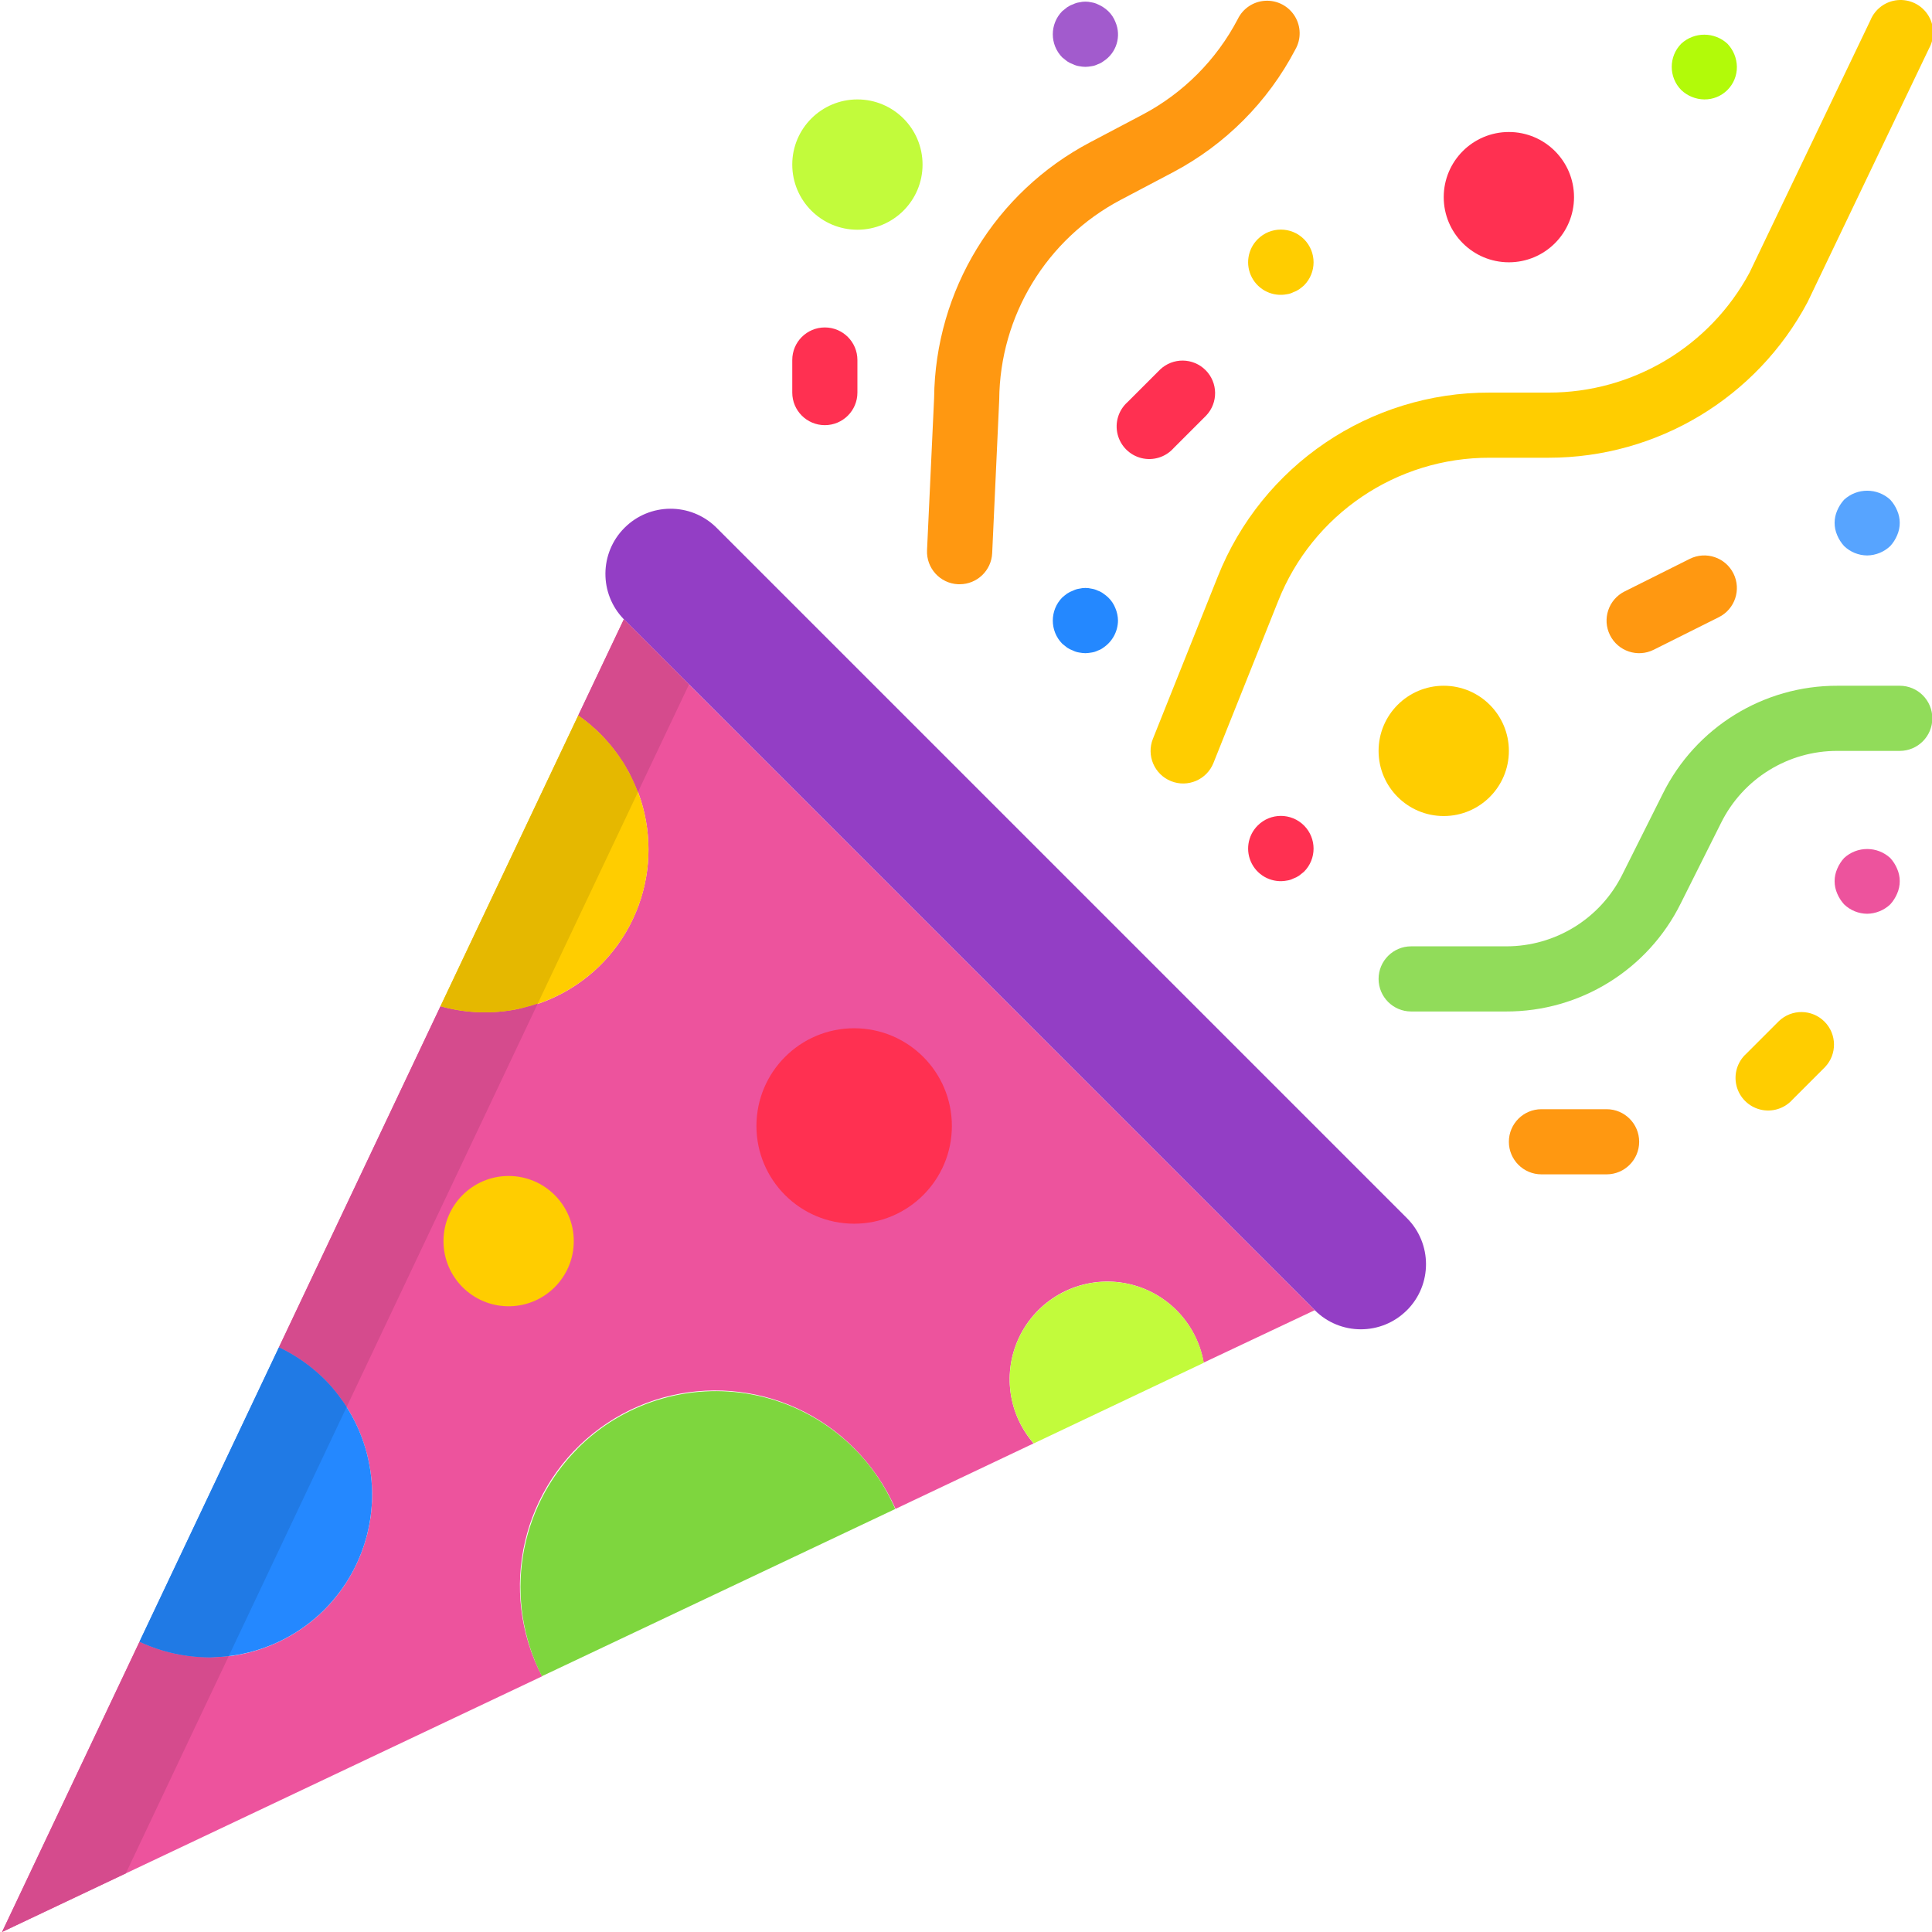
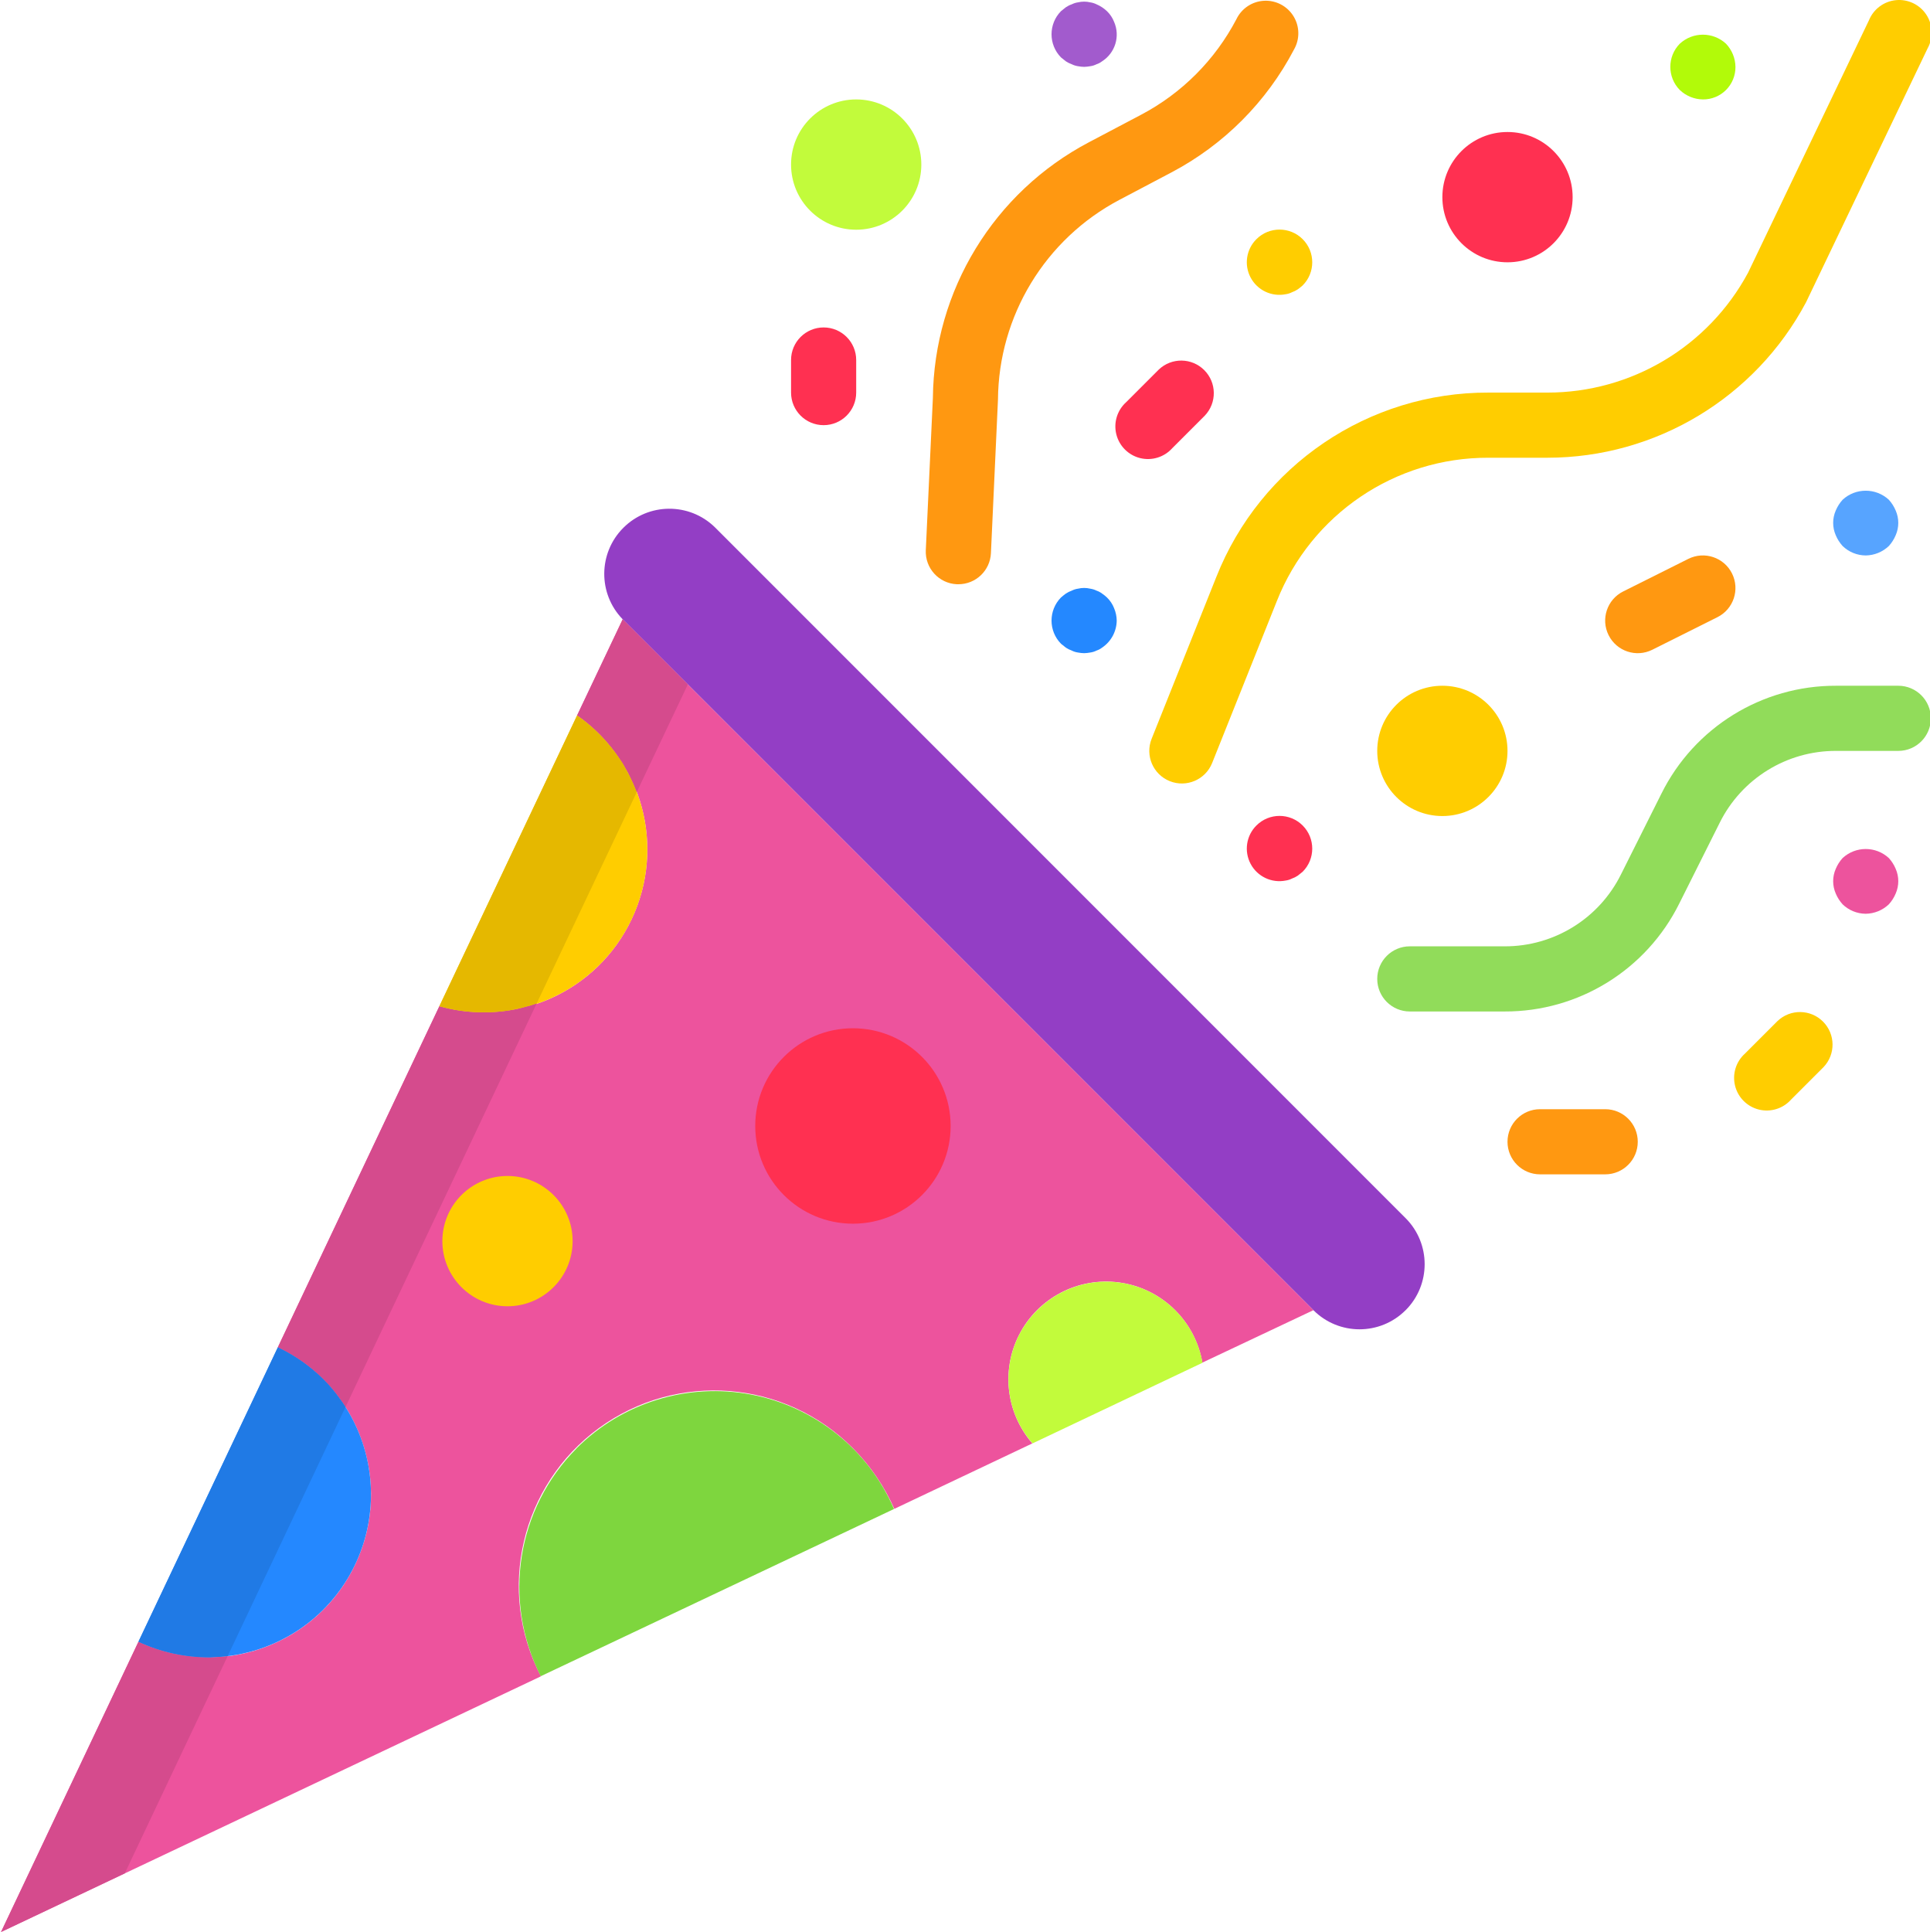
- <svg xmlns="http://www.w3.org/2000/svg" width="632" height="632" viewBox="0 0 474 474.5">
+ <svg xmlns="http://www.w3.org/2000/svg" viewBox="0 0 474 474.5">
  <path d="M345.29 321.8a16 16 0 0 0 0-22.63l-169.7-169.7a16 16 0 0 0-22.63 22.62l169.7 169.7a16 16 0 0 0 22.63 0z" fill="#933ec5" />
  <path d="M322.65 321.78l-27.28 12.88a24 24 0 1 0-41.76 19.84l-33.92 16.08a49.35 49.35 0 0 0-10.16-14.88 48 48 0 0 0-76.64 56L.25 474.5l33.76-71.28a40 40 0 1 0 34.24-72.32l39.68-83.76a40.06 40.06 0 0 0 33.84-71.44l11.2-23.6z" fill="#ed539d" />
  <path d="M141.64 355.73a48.25 48.25 0 0 0-8.8 55.95l86.78-41.07a48 48 0 0 0-78.01-14.88z" fill="#7ed63e" />
  <path d="M147.3 236.94a40 40 0 0 0-5.54-61.2l-33.83 71.39c14 4 29.07.1 39.37-10.19z" fill="#ffcd00" />
  <path d="M233.53 276.54a24 24 0 1 1-48 0 24 24 0 0 1 48 0z" fill="#ff3051" />
  <path d="M140.67 304.82a16 16 0 1 1-32 0 16 16 0 0 1 32 0z" fill="#ffcd00" />
  <path d="M79.42 395.33a40 40 0 0 0-11.15-64.43L34 403.2a40.09 40.09 0 0 0 45.43-7.87z" fill="#2488ff" />
  <g fill="#d54b8d">
    <path d="M51.43 407.03c1.5-.02 3-.11 4.5-.29l-5.92 12.48-19.36 40.88-30.4 14.4 33.76-71.28a40.8 40.8 0 0 0 17.42 3.8zM128.65 247.38c1.09-.25 2.16-.57 3.2-.96l-7.92 16.72-39.04 82.4c-.48-.72-.96-1.44-1.52-2.16a35.57 35.57 0 0 0-3.92-4.64 41.11 41.11 0 0 0-11.2-7.84l39.68-83.76a40.48 40.48 0 0 0 17.44.96c1.1-.16 2.2-.4 3.28-.72zM154.73 190.74c-.32-.72-.7-1.41-1.12-2.08a40.25 40.25 0 0 0-11.84-12.96l11.2-23.6 16 16-11.2 23.6-1.36 2.88c-.5-1.3-1.06-2.59-1.68-3.84z" />
  </g>
  <path d="M156.41 194.58l-24.56 51.84a44.05 44.05 0 0 1-6.48 1.68 40.47 40.47 0 0 1-17.44-.96l33.84-71.44a40.26 40.26 0 0 1 10.64 10.96c.47.62.88 1.3 1.2 2a40.36 40.36 0 0 1 2.8 5.92z" fill="#e5b800" />
  <path d="M84.9 345.54l-.65 1.36-28.32 59.84c-1.52.16-3.04.24-4.48.32a41.28 41.28 0 0 1-17.44-3.84l34.24-72.32a41.11 41.11 0 0 1 11.2 7.84 35.57 35.57 0 0 1 3.92 4.64c.56.72 1.04 1.44 1.52 2.16z" fill="#207ae5" />
  <path d="M254.78 321.8a23.91 23.91 0 0 0-1.13 32.7l41.75-19.8a24 24 0 0 0-40.62-12.9z" fill="#c2fb3b" />
  <path d="M386.33 48.42a16 16 0 1 1-32 0 16 16 0 0 1 32 0z" fill="#ff3051" />
  <path d="M370.33 184.42a16 16 0 1 1-32 0 16 16 0 0 1 32 0z" fill="#ffcd00" />
  <path d="M226.33 40.42a16 16 0 1 1-32 0 16 16 0 0 1 32 0z" fill="#c2fb3b" />
  <path d="M380.11 96.42h-14.45a71.67 71.67 0 0 0-66.85 45.26l-15.9 39.76a8 8 0 0 0 14.86 5.96l15.9-39.78a55.73 55.73 0 0 1 52-35.2h14.45a72 72 0 0 0 63.56-38.2l29.85-62.34a8 8 0 1 0-14.4-6.91l-29.7 62a55.93 55.93 0 0 1-49.32 29.45z" fill="#ffcd00" />
  <path d="M227.43 135.13a8 8 0 0 0 7.63 8.36h.37a8 8 0 0 0 8-7.63l1.73-37.7A55.95 55.95 0 0 1 275 49.08l12.8-6.75a71.7 71.7 0 0 0 30.1-30.2 8 8 0 1 0-14.16-7.43 55.76 55.76 0 0 1-23.42 23.48l-12.8 6.75a71.79 71.79 0 0 0-38.35 62.8z" fill="#ff9811" />
  <path d="M466.33 168.42h-15.28a47.73 47.73 0 0 0-42.93 26.54l-9.9 19.77a31.8 31.8 0 0 1-28.6 17.69h-23.29a8 8 0 0 0 0 16h23.28a47.73 47.73 0 0 0 42.93-26.54l9.9-19.77a31.8 31.8 0 0 1 28.61-17.69h15.28a8 8 0 0 0 0-16z" fill="#91dc5a" />
  <path d="M295.98 102.07a8 8 0 0 0-11.31-11.31l-8 8a8.01 8.01 0 1 0 11.31 11.31z" fill="#ff3051" />
  <path d="M394.33 272.42h-16a8 8 0 0 0 0 16h16a8 8 0 0 0 0-16z" fill="#ff9811" />
  <path d="M436.67 250.76l-8 8a8.01 8.01 0 1 0 11.31 11.31l8-8a8 8 0 0 0-11.31-11.31z" fill="#ffcd00" />
  <path d="M414.75 137.26l-16 8a8 8 0 0 0 7.15 14.32l16-8a8 8 0 1 0-7.15-14.32z" fill="#ff9811" />
  <path d="M194.33 88.42v8a8 8 0 0 0 16 0v-8a8 8 0 0 0-16 0z" fill="#ff3051" />
  <path d="M308.65 58.74a8 8 0 0 0 7.2 13.52 4.8 4.8 0 0 0 1.52-.48c.51-.18 1-.42 1.44-.72.42-.3.82-.62 1.2-.96a8.02 8.02 0 1 0-11.36-11.36z" fill="#ffcd00" />
  <path d="M261.84 15.06c.45.3.94.54 1.45.72.48.24 1 .4 1.52.48.5.1 1.01.15 1.52.16.5-.01 1.01-.07 1.51-.16a4.8 4.8 0 0 0 1.53-.48c.49-.16.95-.4 1.36-.72a7.79 7.79 0 0 0 2.96-9.68c-.39-1-.99-1.9-1.76-2.64a8.62 8.62 0 0 0-2.56-1.68c-.48-.24-1-.4-1.53-.48-1-.24-2.04-.24-3.03 0-.53.07-1.04.24-1.52.48-.51.17-1 .42-1.45.72l-1.2.96a8.11 8.11 0 0 0 0 11.36z" fill="#a25bcd" />
  <path d="M270.73 145.78a4.64 4.64 0 0 0-1.36-.72c-.48-.24-1-.4-1.53-.48-1-.24-2.04-.24-3.03 0-.53.07-1.04.24-1.52.48-.51.18-1 .42-1.45.72-.41.3-.81.62-1.2.96a8.11 8.11 0 0 0 0 11.36l1.2.96c.45.3.94.54 1.45.72.48.25 1 .4 1.52.48.5.1 1.01.15 1.52.16.5-.01 1.01-.07 1.5-.16a4.8 4.8 0 0 0 1.54-.48c.49-.16.95-.4 1.36-.72a8.12 8.12 0 0 0 3.6-6.64 8.05 8.05 0 0 0-.64-3.04c-.39-1-.99-1.9-1.76-2.64a8.62 8.62 0 0 0-1.2-.96z" fill="#2488ff" />
  <path d="M452.65 122.74a9.31 9.31 0 0 0-1.68 2.64 7.56 7.56 0 0 0 0 6.08c.4.97.98 1.86 1.68 2.64a8.23 8.23 0 0 0 5.68 2.32 8.4 8.4 0 0 0 5.68-2.32 9.22 9.22 0 0 0 1.68-2.64 7.56 7.56 0 0 0 0-6.08 9.24 9.24 0 0 0-1.68-2.64 8.37 8.37 0 0 0-11.36 0z" fill="#57a4ff" />
  <path d="M418.33 24.42a7.92 7.92 0 0 0 8-8 8.42 8.42 0 0 0-2.32-5.68 8.37 8.37 0 0 0-11.36 0 8.11 8.11 0 0 0 0 11.36 8.38 8.38 0 0 0 5.68 2.32z" fill="#b2fa09" />
  <path d="M308.65 202.74a8 8 0 0 0 7.2 13.52 4.8 4.8 0 0 0 1.52-.48c.51-.18 1-.42 1.44-.72l1.2-.96a8.02 8.02 0 1 0-11.36-11.36z" fill="#ff3051" />
  <path d="M464.01 210.74a8.37 8.37 0 0 0-11.36 0 9.31 9.31 0 0 0-1.68 2.64 7.56 7.56 0 0 0 0 6.08c.4.97.98 1.86 1.68 2.64a8.23 8.23 0 0 0 5.68 2.32 8.4 8.4 0 0 0 5.68-2.32 9.22 9.22 0 0 0 1.68-2.64 7.56 7.56 0 0 0 0-6.08 9.24 9.24 0 0 0-1.68-2.64z" fill="#ed539d" />
</svg>
